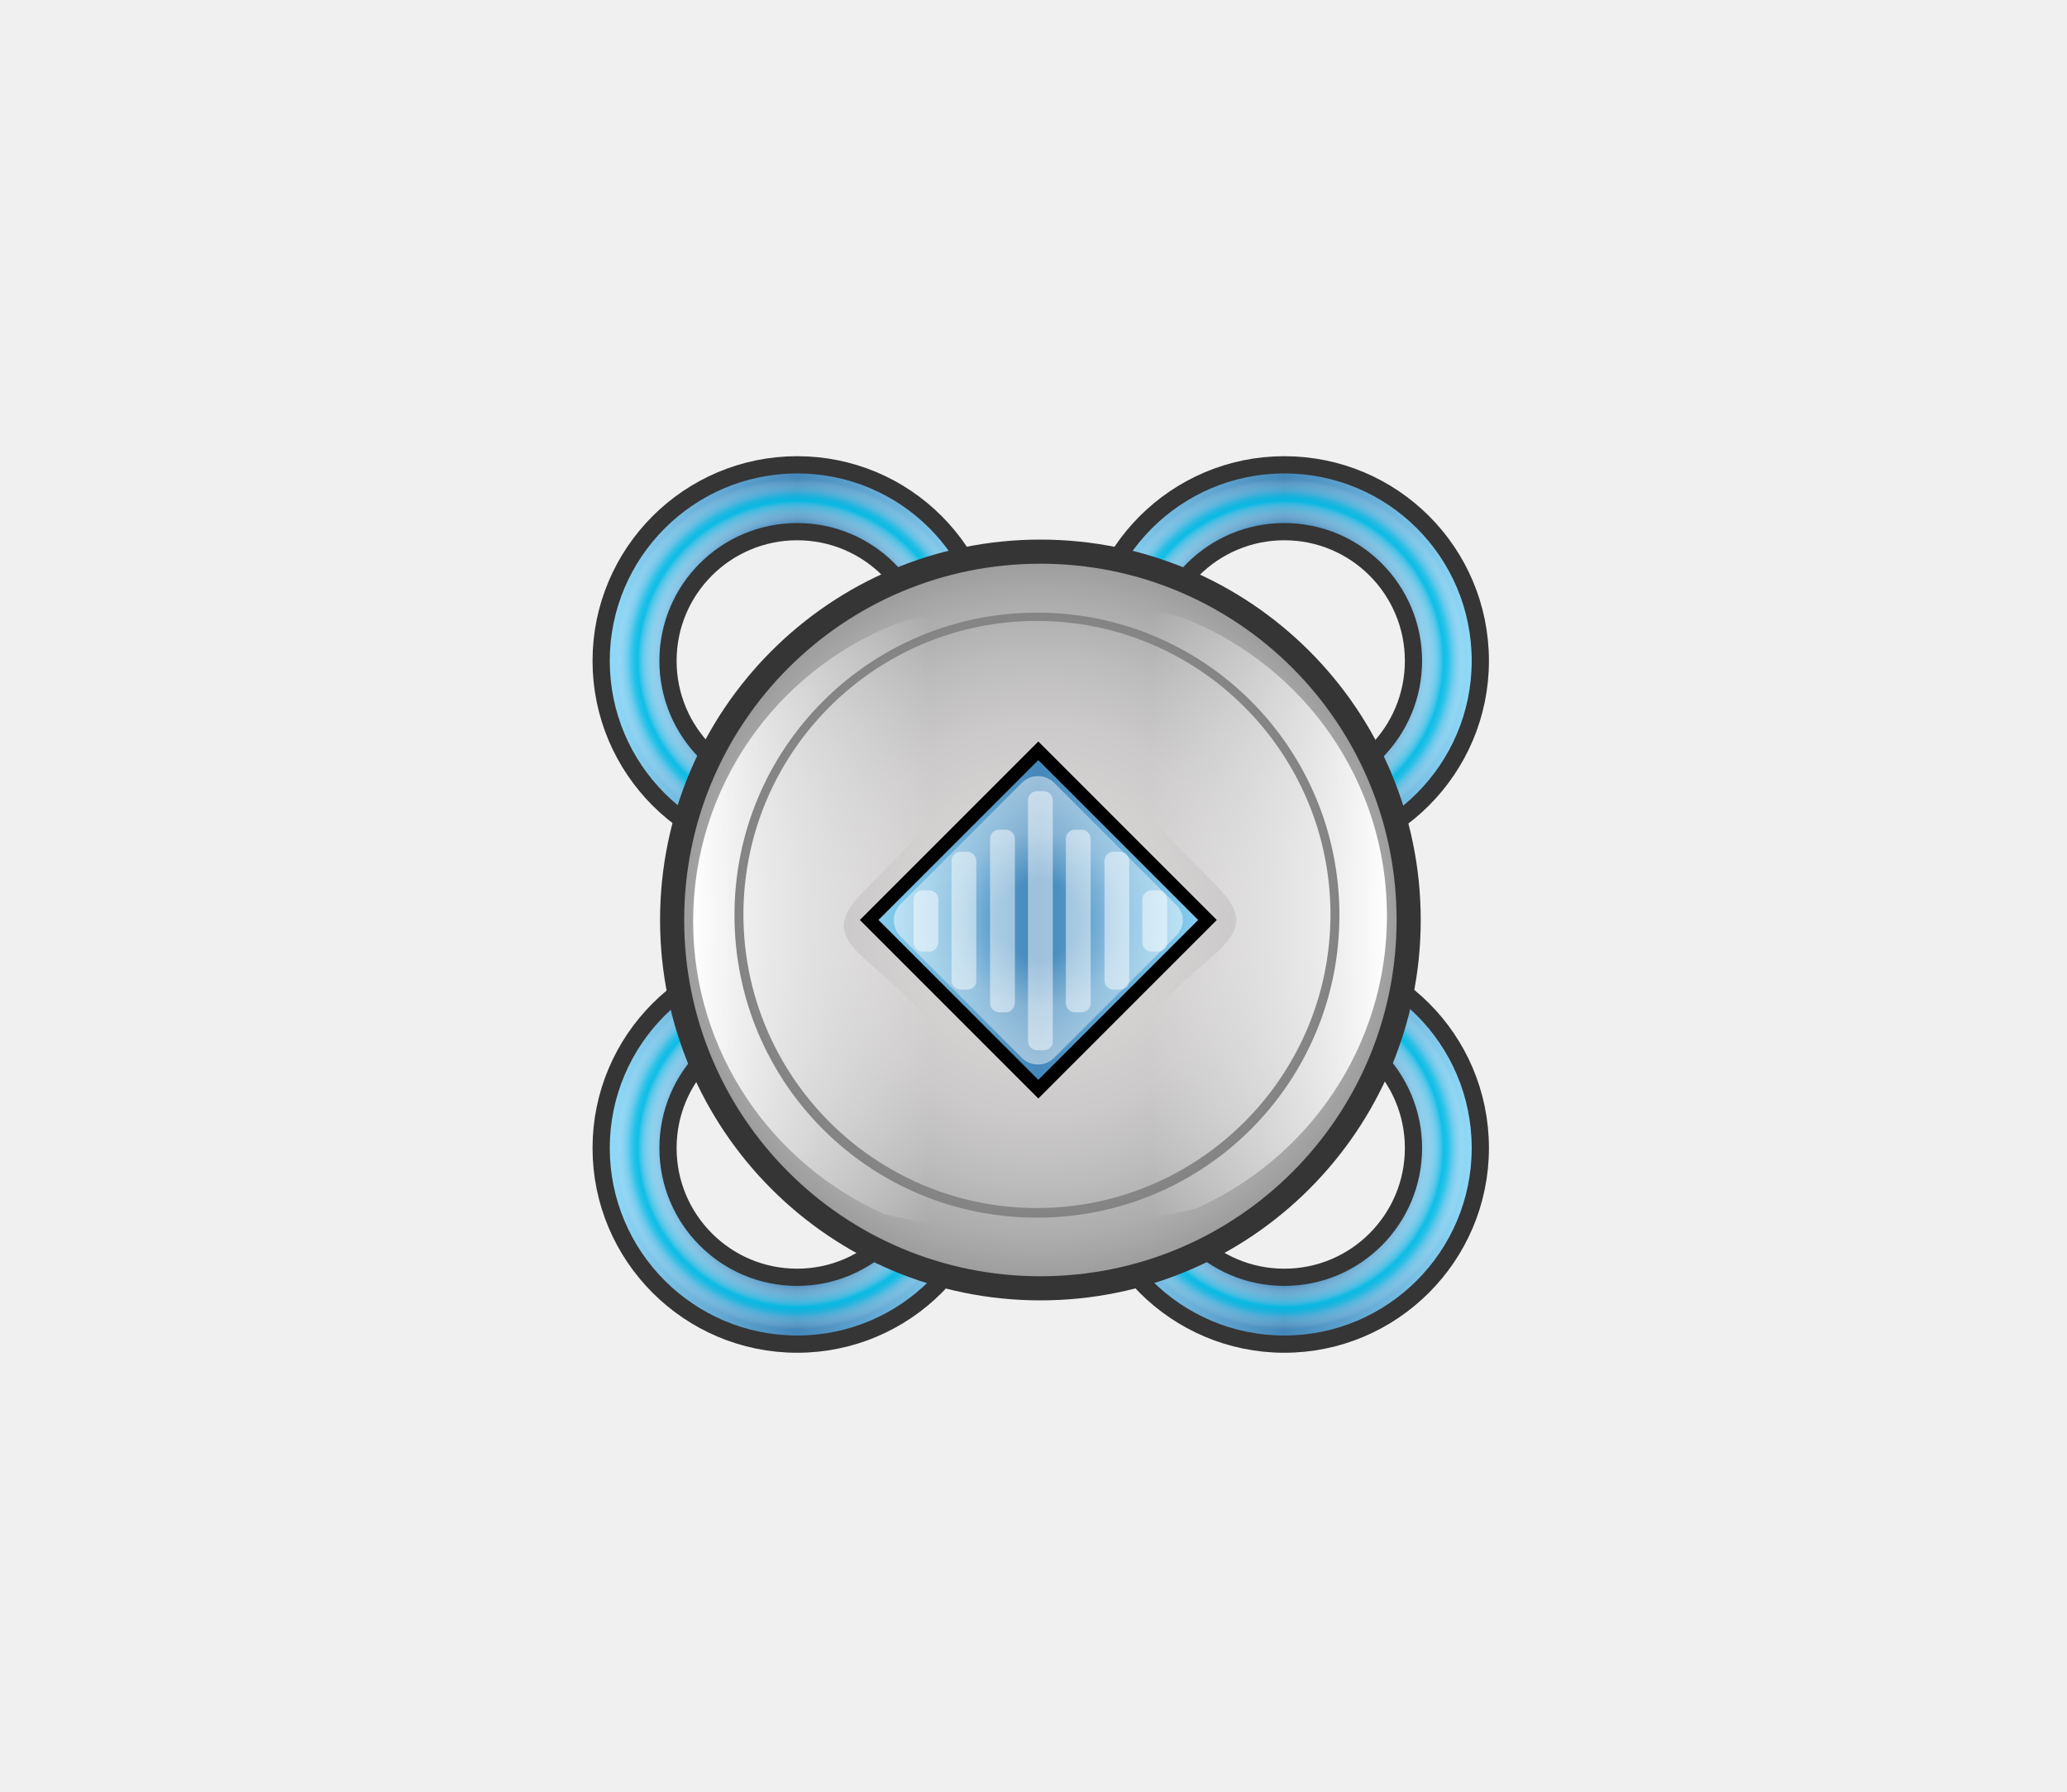
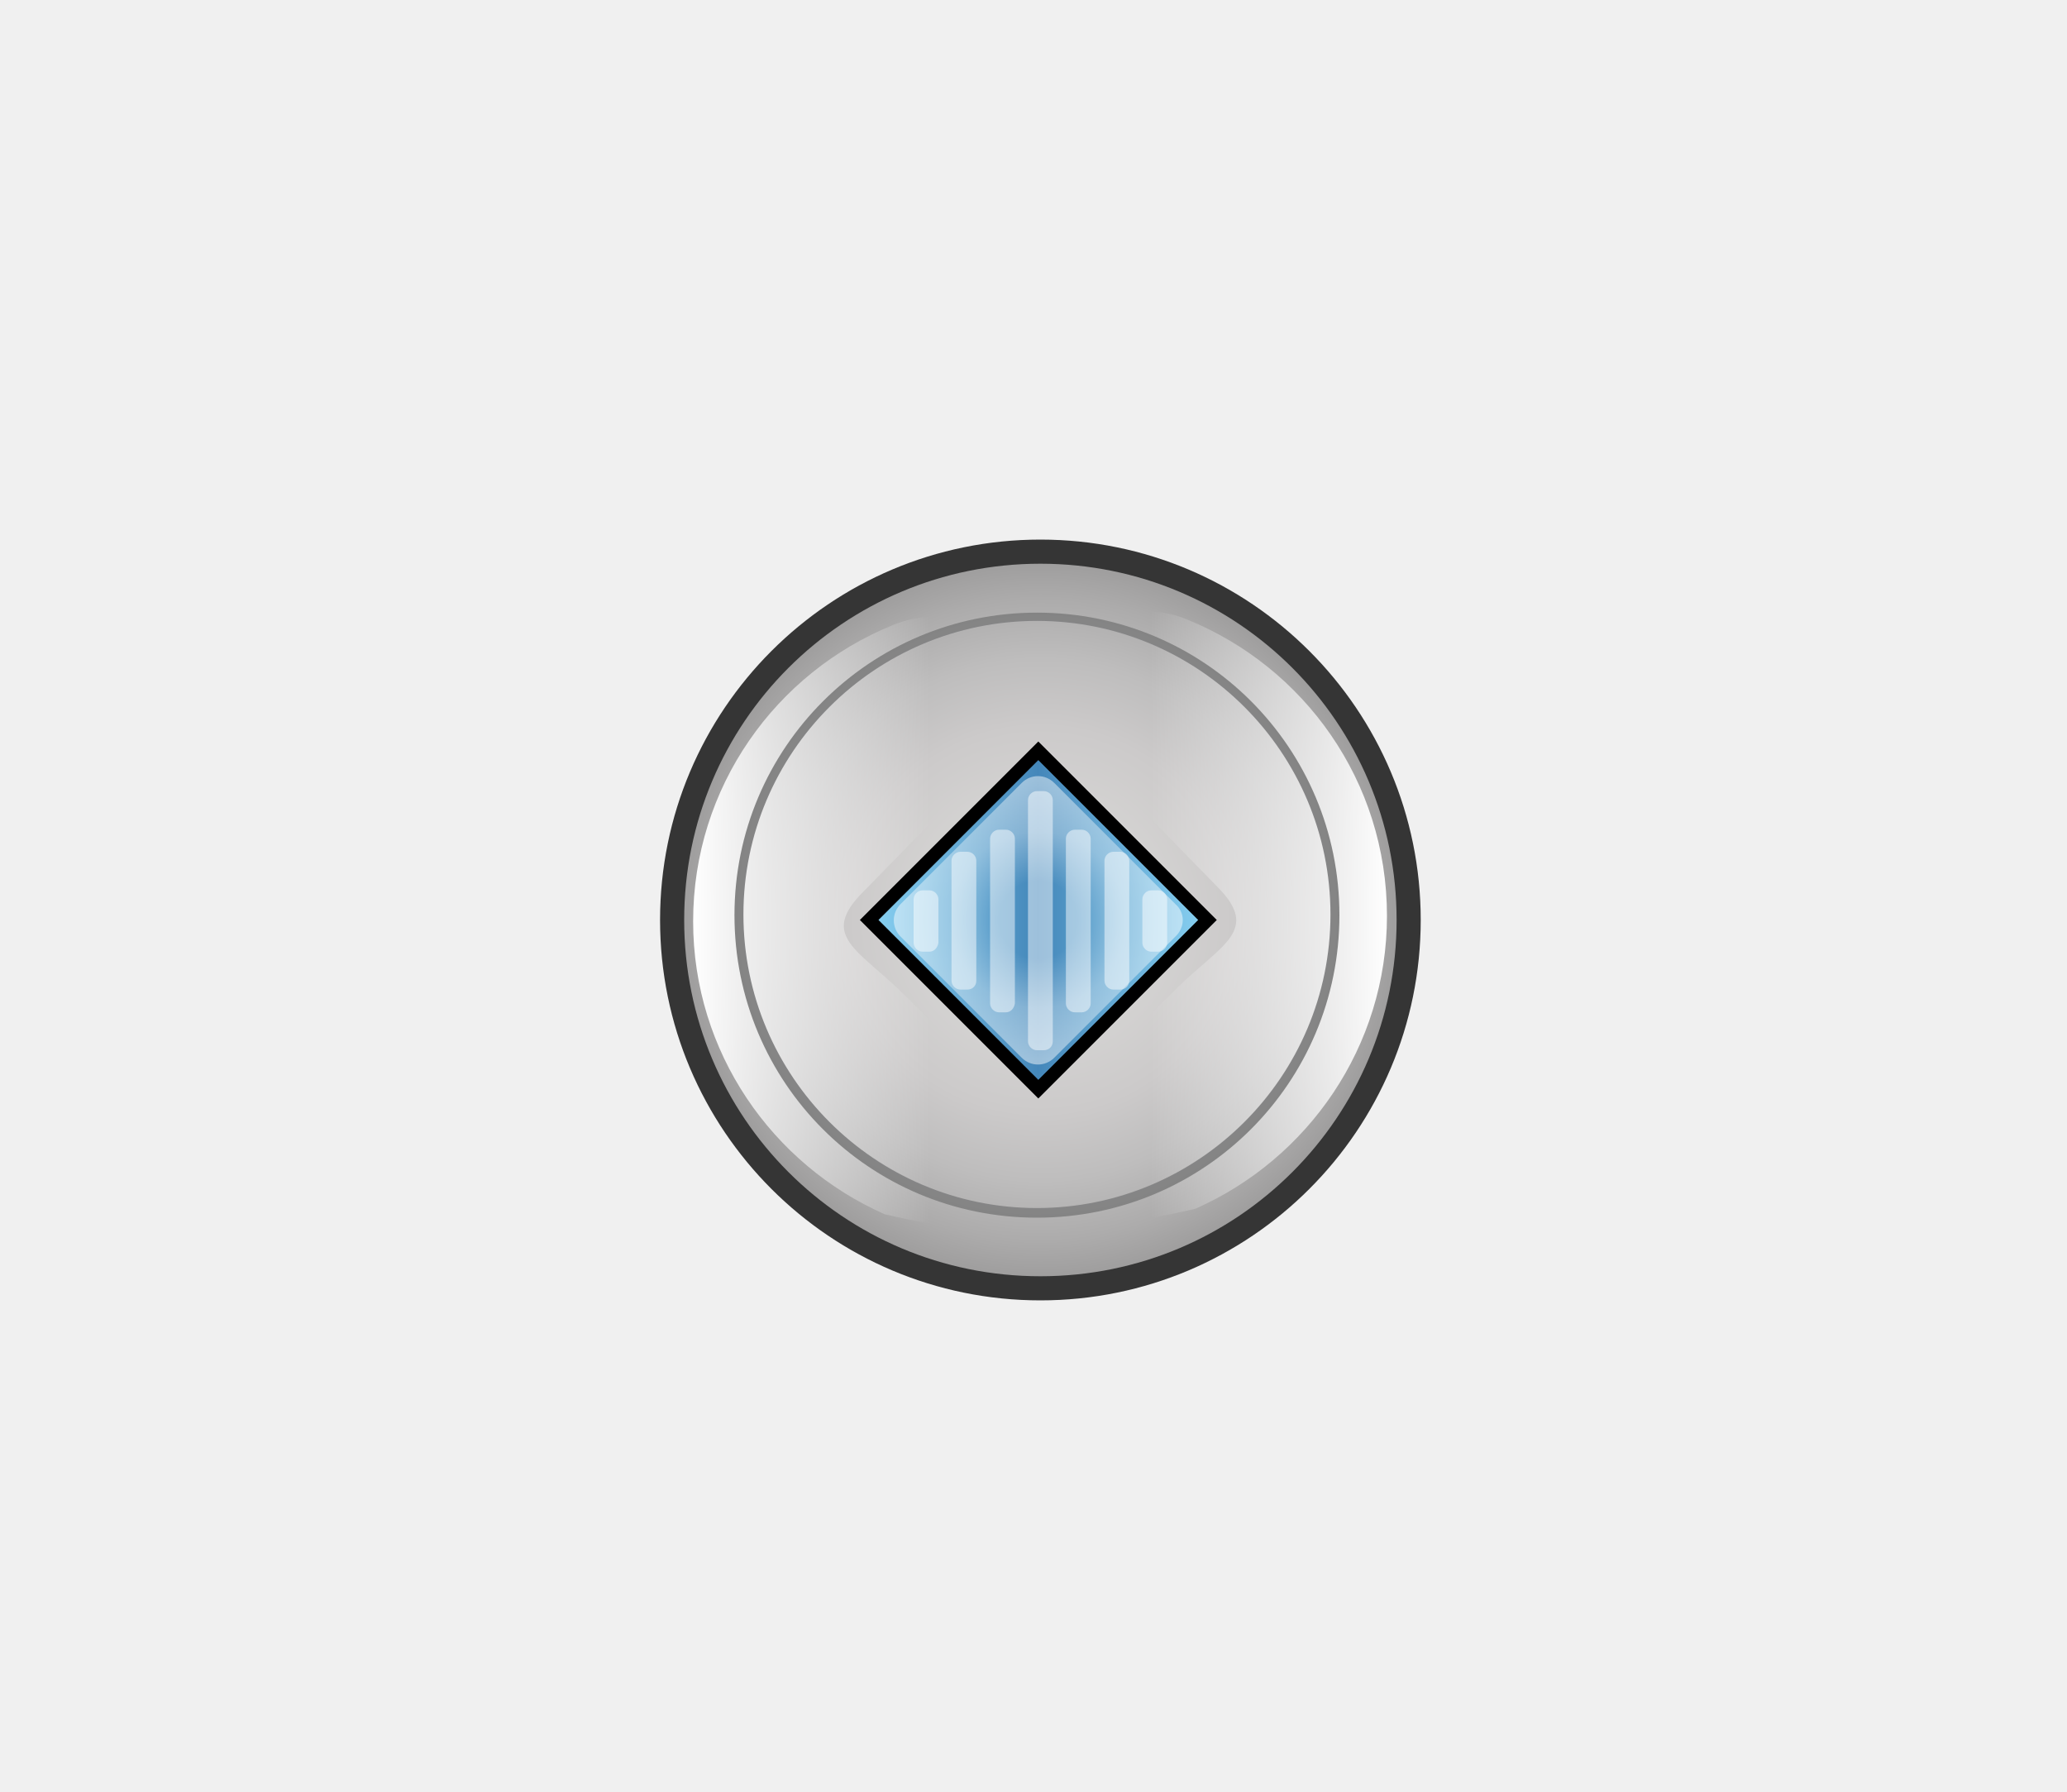
<svg xmlns="http://www.w3.org/2000/svg" version="1.0" id="Calque_126" x="0px" y="0px" width="300px" height="260px" viewBox="0 0 300 260" style="enable-background:new 0 0 300 260;" xml:space="preserve">
  <style type="text/css">
- 	.st0{fill:none;stroke:#353535;stroke-width:5;stroke-miterlimit:10;}
- 	.st1{display:none;fill:none;stroke:#FFFFFF;stroke-width:2;stroke-miterlimit:10;}
- 	.st2{fill:url(#XMLID_2_);}
- 	.st3{fill:url(#XMLID_3_);}
- 	.st4{fill:url(#XMLID_4_);}
- 	.st5{fill:url(#XMLID_5_);}
- 	.st6{fill:url(#XMLID_6_);}
- 	.st7{fill:url(#XMLID_7_);}
- 	.st8{fill:url(#XMLID_8_);}
- 	.st9{fill:url(#XMLID_9_);}
- 	.st10{fill:none;stroke:#353535;stroke-width:7;stroke-miterlimit:10;}
- 	.st11{fill:url(#XMLID_10_);}
- 	.st12{opacity:0.5;fill:url(#XMLID_11_);}
- 	.st13{fill:url(#XMLID_12_);}
- 	.st14{fill:url(#XMLID_13_);}
- 	.st15{fill:url(#XMLID_14_);}
- 	.st16{fill:url(#XMLID_15_);}
- 	.st17{opacity:0.48;fill:#FFFFFF;}
- 	.st18{display:none;fill:url(#XMLID_16_);}
+ 	.st0{display:none;}
+ 	.st1{display:inline;}
+ 	.st2{fill:none;stroke:#353535;stroke-width:5;stroke-miterlimit:10;}
+ 	.st3{display:none;fill:none;stroke:#FFFFFF;stroke-width:2;stroke-miterlimit:10;}
+ 	.st4{fill:url(#XMLID_2_);}
+ 	.st5{fill:url(#XMLID_3_);}
+ 	.st6{fill:url(#XMLID_4_);}
+ 	.st7{fill:url(#XMLID_5_);}
+ 	.st8{fill:url(#XMLID_6_);}
+ 	.st9{fill:url(#XMLID_7_);}
+ 	.st10{fill:url(#XMLID_8_);}
+ 	.st11{fill:url(#XMLID_9_);}
+ 	.st12{fill:none;stroke:#353535;stroke-width:7;stroke-miterlimit:10;}
+ 	.st13{fill:url(#XMLID_10_);}
+ 	.st14{opacity:0.5;fill:url(#XMLID_11_);}
+ 	.st15{fill:url(#XMLID_12_);}
+ 	.st16{fill:url(#XMLID_13_);}
+ 	.st17{fill:url(#XMLID_14_);}
+ 	.st18{fill:url(#XMLID_15_);}
+ 	.st19{opacity:0.48;fill:#FFFFFF;}
+ 	.st20{display:none;fill:url(#XMLID_16_);}
</style>
-   <g id="Calque_132">
-     <g id="Calque_129">
-       <path id="XMLID_735_" class="st0" d="M186.4,68.7c-15,0-27.2,12.2-27.2,27.2c0,15,12.2,27.2,27.2,27.2c15,0,27.2-12.2,27.2-27.2    C213.6,80.8,201.4,68.7,186.4,68.7z M186.4,115.9c-11.1,0-20-9-20-20c0-11.1,9-20,20-20c11.1,0,20,9,20,20    C206.4,106.9,197.5,115.9,186.4,115.9z" />
-       <path id="XMLID_317_" class="st1" d="M186.4,68.7c-15,0-27.2,12.2-27.2,27.2c0,15,12.2,27.2,27.2,27.2c15,0,27.2-12.2,27.2-27.2    C213.6,80.8,201.4,68.7,186.4,68.7z M186.4,115.9c-11.1,0-20-9-20-20c0-11.1,9-20,20-20c11.1,0,20,9,20,20    C206.4,106.9,197.5,115.9,186.4,115.9z" />
+   <g id="Calque_132" class="st0">
+     <g id="Calque_129" class="st1">
+       <path id="XMLID_735_" class="st2" d="M186.4,68.7c-15,0-27.2,12.2-27.2,27.2c0,15,12.2,27.2,27.2,27.2c15,0,27.2-12.2,27.2-27.2    C213.6,80.8,201.4,68.7,186.4,68.7z M186.4,115.9c-11.1,0-20-9-20-20c0-11.1,9-20,20-20c11.1,0,20,9,20,20    C206.4,106.9,197.5,115.9,186.4,115.9z" />
+       <path id="XMLID_317_" class="st3" d="M186.4,68.7c-15,0-27.2,12.2-27.2,27.2c0,15,12.2,27.2,27.2,27.2c15,0,27.2-12.2,27.2-27.2    C213.6,80.8,201.4,68.7,186.4,68.7z M186.4,115.9c-11.1,0-20-9-20-20c0-11.1,9-20,20-20c11.1,0,20,9,20,20    C206.4,106.9,197.5,115.9,186.4,115.9z" />
      <linearGradient id="XMLID_2_" gradientUnits="userSpaceOnUse" x1="159.245" y1="95.822" x2="213.556" y2="95.822">
        <stop offset="0" style="stop-color:#90D9F8" />
        <stop offset="0.5" style="stop-color:#4487BA" />
        <stop offset="1" style="stop-color:#90D9F8" />
      </linearGradient>
-       <path id="XMLID_736_" class="st2" d="M186.4,68.7c-15,0-27.2,12.2-27.2,27.2c0,15,12.2,27.2,27.2,27.2c15,0,27.2-12.2,27.2-27.2    C213.6,80.8,201.4,68.7,186.4,68.7z M186.4,115.9c-11.1,0-20-9-20-20c0-11.1,9-20,20-20c11.1,0,20,9,20,20    C206.4,106.9,197.5,115.9,186.4,115.9z" />
+       <path id="XMLID_736_" class="st4" d="M186.4,68.7c-15,0-27.2,12.2-27.2,27.2c0,15,12.2,27.2,27.2,27.2c15,0,27.2-12.2,27.2-27.2    C213.6,80.8,201.4,68.7,186.4,68.7z M186.4,115.9c-11.1,0-20-9-20-20c0-11.1,9-20,20-20c11.1,0,20,9,20,20    C206.4,106.9,197.5,115.9,186.4,115.9z" />
      <radialGradient id="XMLID_3_" cx="186.401" cy="95.822" r="27.155" gradientUnits="userSpaceOnUse">
        <stop offset="0.729" style="stop-color:#FFFFFF;stop-opacity:3.416718e-002" />
        <stop offset="0.78" style="stop-color:#A5DEF2;stop-opacity:0.396" />
        <stop offset="0.83" style="stop-color:#42C6E9;stop-opacity:0.741" />
        <stop offset="0.852" style="stop-color:#00BDE6;stop-opacity:0.9" />
        <stop offset="0.871" style="stop-color:#00BEE6;stop-opacity:0.759" />
        <stop offset="0.888" style="stop-color:#18C2E8;stop-opacity:0.627" />
        <stop offset="0.905" style="stop-color:#4CC7EA;stop-opacity:0.498" />
        <stop offset="0.922" style="stop-color:#73CFED;stop-opacity:0.371" />
        <stop offset="0.938" style="stop-color:#9CDBF1;stop-opacity:0.246" />
        <stop offset="0.954" style="stop-color:#C9EAF6;stop-opacity:0.123" />
        <stop offset="0.97" style="stop-color:#FEFFFF;stop-opacity:1.985490e-003" />
        <stop offset="0.97" style="stop-color:#FFFFFF;stop-opacity:9.124206e-004" />
      </radialGradient>
-       <path id="XMLID_726_" class="st3" d="M186.4,68.7c-15,0-27.2,12.2-27.2,27.2c0,15,12.2,27.2,27.2,27.2c15,0,27.2-12.2,27.2-27.2    C213.6,80.8,201.4,68.7,186.4,68.7z M186.4,115.9c-11.1,0-20-9-20-20c0-11.1,9-20,20-20c11.1,0,20,9,20,20    C206.4,106.9,197.5,115.9,186.4,115.9z" />
+       <path id="XMLID_726_" class="st5" d="M186.4,68.7c-15,0-27.2,12.2-27.2,27.2c0,15,12.2,27.2,27.2,27.2c15,0,27.2-12.2,27.2-27.2    C213.6,80.8,201.4,68.7,186.4,68.7z M186.4,115.9c-11.1,0-20-9-20-20c0-11.1,9-20,20-20c11.1,0,20,9,20,20    C206.4,106.9,197.5,115.9,186.4,115.9z" />
    </g>
-     <g id="Calque_129_-_copie_4">
-       <path id="XMLID_825_" class="st0" d="M186.4,139.4c-15,0-27.2,12.2-27.2,27.2c0,15,12.2,27.2,27.2,27.2c15,0,27.2-12.2,27.2-27.2    C213.6,151.5,201.4,139.4,186.4,139.4z M186.4,186.6c-11.1,0-20-9-20-20c0-11.1,9-20,20-20c11.1,0,20,9,20,20    C206.4,177.6,197.5,186.6,186.4,186.6z" />
-       <path id="XMLID_596_" class="st1" d="M186.4,139.4c-15,0-27.2,12.2-27.2,27.2c0,15,12.2,27.2,27.2,27.2c15,0,27.2-12.2,27.2-27.2    C213.6,151.5,201.4,139.4,186.4,139.4z M186.4,186.6c-11.1,0-20-9-20-20c0-11.1,9-20,20-20c11.1,0,20,9,20,20    C206.4,177.6,197.5,186.6,186.4,186.6z" />
+     <g id="Calque_129_-_copie_4" class="st1">
+       <path id="XMLID_825_" class="st2" d="M186.4,139.4c-15,0-27.2,12.2-27.2,27.2c0,15,12.2,27.2,27.2,27.2c15,0,27.2-12.2,27.2-27.2    C213.6,151.5,201.4,139.4,186.4,139.4z M186.4,186.6c-11.1,0-20-9-20-20c0-11.1,9-20,20-20c11.1,0,20,9,20,20    C206.4,177.6,197.5,186.6,186.4,186.6z" />
+       <path id="XMLID_596_" class="st3" d="M186.4,139.4c-15,0-27.2,12.2-27.2,27.2c0,15,12.2,27.2,27.2,27.2c15,0,27.2-12.2,27.2-27.2    C213.6,151.5,201.4,139.4,186.4,139.4z M186.4,186.6c-11.1,0-20-9-20-20c0-11.1,9-20,20-20c11.1,0,20,9,20,20    C206.4,177.6,197.5,186.6,186.4,186.6z" />
      <linearGradient id="XMLID_4_" gradientUnits="userSpaceOnUse" x1="159.245" y1="166.54" x2="213.556" y2="166.54">
        <stop offset="0" style="stop-color:#90D9F8" />
        <stop offset="0.5" style="stop-color:#4487BA" />
        <stop offset="1" style="stop-color:#90D9F8" />
      </linearGradient>
-       <path id="XMLID_364_" class="st4" d="M186.4,139.4c-15,0-27.2,12.2-27.2,27.2c0,15,12.2,27.2,27.2,27.2c15,0,27.2-12.2,27.2-27.2    C213.6,151.5,201.4,139.4,186.4,139.4z M186.4,186.6c-11.1,0-20-9-20-20c0-11.1,9-20,20-20c11.1,0,20,9,20,20    C206.4,177.6,197.5,186.6,186.4,186.6z" />
+       <path id="XMLID_364_" class="st6" d="M186.4,139.4c-15,0-27.2,12.2-27.2,27.2c0,15,12.2,27.2,27.2,27.2c15,0,27.2-12.2,27.2-27.2    C213.6,151.5,201.4,139.4,186.4,139.4z M186.4,186.6c-11.1,0-20-9-20-20c0-11.1,9-20,20-20c11.1,0,20,9,20,20    C206.4,177.6,197.5,186.6,186.4,186.6z" />
      <radialGradient id="XMLID_5_" cx="186.401" cy="166.54" r="27.155" gradientUnits="userSpaceOnUse">
        <stop offset="0.729" style="stop-color:#FFFFFF;stop-opacity:3.416718e-002" />
        <stop offset="0.78" style="stop-color:#A5DEF2;stop-opacity:0.396" />
        <stop offset="0.83" style="stop-color:#42C6E9;stop-opacity:0.741" />
        <stop offset="0.852" style="stop-color:#00BDE6;stop-opacity:0.9" />
        <stop offset="0.871" style="stop-color:#00BEE6;stop-opacity:0.759" />
        <stop offset="0.888" style="stop-color:#18C2E8;stop-opacity:0.627" />
        <stop offset="0.905" style="stop-color:#4CC7EA;stop-opacity:0.498" />
        <stop offset="0.922" style="stop-color:#73CFED;stop-opacity:0.371" />
        <stop offset="0.938" style="stop-color:#9CDBF1;stop-opacity:0.246" />
        <stop offset="0.954" style="stop-color:#C9EAF6;stop-opacity:0.123" />
        <stop offset="0.97" style="stop-color:#FEFFFF;stop-opacity:1.985490e-003" />
        <stop offset="0.97" style="stop-color:#FFFFFF;stop-opacity:9.124206e-004" />
      </radialGradient>
-       <path id="XMLID_320_" class="st5" d="M186.4,139.4c-15,0-27.2,12.2-27.2,27.2c0,15,12.2,27.2,27.2,27.2c15,0,27.2-12.2,27.2-27.2    C213.6,151.5,201.4,139.4,186.4,139.4z M186.4,186.6c-11.1,0-20-9-20-20c0-11.1,9-20,20-20c11.1,0,20,9,20,20    C206.4,177.6,197.5,186.6,186.4,186.6z" />
+       <path id="XMLID_320_" class="st7" d="M186.4,139.4c-15,0-27.2,12.2-27.2,27.2c0,15,12.2,27.2,27.2,27.2c15,0,27.2-12.2,27.2-27.2    C213.6,151.5,201.4,139.4,186.4,139.4z M186.4,186.6c-11.1,0-20-9-20-20c0-11.1,9-20,20-20c11.1,0,20,9,20,20    C206.4,177.6,197.5,186.6,186.4,186.6z" />
    </g>
  </g>
-   <g id="Calque_132_-_copie">
-     <g id="Calque_129_-_copie">
-       <path id="XMLID_855_" class="st0" d="M115.7,68.7c-15,0-27.2,12.2-27.2,27.2c0,15,12.2,27.2,27.2,27.2c15,0,27.2-12.2,27.2-27.2    C142.8,80.8,130.7,68.7,115.7,68.7z M115.7,115.9c-11.1,0-20-9-20-20c0-11.1,9-20,20-20c11.1,0,20,9,20,20    C135.7,106.9,126.7,115.9,115.7,115.9z" />
-       <path id="XMLID_852_" class="st1" d="M115.7,68.7c-15,0-27.2,12.2-27.2,27.2c0,15,12.2,27.2,27.2,27.2c15,0,27.2-12.2,27.2-27.2    C142.8,80.8,130.7,68.7,115.7,68.7z M115.7,115.9c-11.1,0-20-9-20-20c0-11.1,9-20,20-20c11.1,0,20,9,20,20    C135.7,106.9,126.7,115.9,115.7,115.9z" />
+   <g id="Calque_132_-_copie" class="st0">
+     <g id="Calque_129_-_copie" class="st1">
+       <path id="XMLID_855_" class="st2" d="M115.7,68.7c-15,0-27.2,12.2-27.2,27.2c0,15,12.2,27.2,27.2,27.2c15,0,27.2-12.2,27.2-27.2    C142.8,80.8,130.7,68.7,115.7,68.7z M115.7,115.9c-11.1,0-20-9-20-20c0-11.1,9-20,20-20c11.1,0,20,9,20,20    C135.7,106.9,126.7,115.9,115.7,115.9z" />
+       <path id="XMLID_852_" class="st3" d="M115.7,68.7c-15,0-27.2,12.2-27.2,27.2c0,15,12.2,27.2,27.2,27.2c15,0,27.2-12.2,27.2-27.2    C142.8,80.8,130.7,68.7,115.7,68.7z M115.7,115.9c-11.1,0-20-9-20-20c0-11.1,9-20,20-20c11.1,0,20,9,20,20    C135.7,106.9,126.7,115.9,115.7,115.9z" />
      <linearGradient id="XMLID_6_" gradientUnits="userSpaceOnUse" x1="88.528" y1="95.822" x2="142.838" y2="95.822">
        <stop offset="0" style="stop-color:#90D9F8" />
        <stop offset="0.5" style="stop-color:#4487BA" />
        <stop offset="1" style="stop-color:#90D9F8" />
      </linearGradient>
-       <path id="XMLID_849_" class="st6" d="M115.7,68.7c-15,0-27.2,12.2-27.2,27.2c0,15,12.2,27.2,27.2,27.2c15,0,27.2-12.2,27.2-27.2    C142.8,80.8,130.7,68.7,115.7,68.7z M115.7,115.9c-11.1,0-20-9-20-20c0-11.1,9-20,20-20c11.1,0,20,9,20,20    C135.7,106.9,126.7,115.9,115.7,115.9z" />
+       <path id="XMLID_849_" class="st8" d="M115.7,68.7c-15,0-27.2,12.2-27.2,27.2c0,15,12.2,27.2,27.2,27.2c15,0,27.2-12.2,27.2-27.2    C142.8,80.8,130.7,68.7,115.7,68.7z M115.7,115.9c-11.1,0-20-9-20-20c0-11.1,9-20,20-20c11.1,0,20,9,20,20    C135.7,106.9,126.7,115.9,115.7,115.9z" />
      <radialGradient id="XMLID_7_" cx="115.683" cy="95.822" r="27.155" gradientUnits="userSpaceOnUse">
        <stop offset="0.729" style="stop-color:#FFFFFF;stop-opacity:3.416718e-002" />
        <stop offset="0.78" style="stop-color:#A5DEF2;stop-opacity:0.396" />
        <stop offset="0.83" style="stop-color:#42C6E9;stop-opacity:0.741" />
        <stop offset="0.852" style="stop-color:#00BDE6;stop-opacity:0.9" />
        <stop offset="0.871" style="stop-color:#00BEE6;stop-opacity:0.759" />
        <stop offset="0.888" style="stop-color:#18C2E8;stop-opacity:0.627" />
        <stop offset="0.905" style="stop-color:#4CC7EA;stop-opacity:0.498" />
        <stop offset="0.922" style="stop-color:#73CFED;stop-opacity:0.371" />
        <stop offset="0.938" style="stop-color:#9CDBF1;stop-opacity:0.246" />
        <stop offset="0.954" style="stop-color:#C9EAF6;stop-opacity:0.123" />
        <stop offset="0.97" style="stop-color:#FEFFFF;stop-opacity:1.985490e-003" />
        <stop offset="0.97" style="stop-color:#FFFFFF;stop-opacity:9.124206e-004" />
      </radialGradient>
-       <path id="XMLID_846_" class="st7" d="M115.7,68.7c-15,0-27.2,12.2-27.2,27.2c0,15,12.2,27.2,27.2,27.2c15,0,27.2-12.2,27.2-27.2    C142.8,80.8,130.7,68.7,115.7,68.7z M115.7,115.9c-11.1,0-20-9-20-20c0-11.1,9-20,20-20c11.1,0,20,9,20,20    C135.7,106.9,126.7,115.9,115.7,115.9z" />
+       <path id="XMLID_846_" class="st9" d="M115.7,68.7c-15,0-27.2,12.2-27.2,27.2c0,15,12.2,27.2,27.2,27.2c15,0,27.2-12.2,27.2-27.2    C142.8,80.8,130.7,68.7,115.7,68.7z M115.7,115.9c-11.1,0-20-9-20-20c0-11.1,9-20,20-20c11.1,0,20,9,20,20    C135.7,106.9,126.7,115.9,115.7,115.9z" />
    </g>
-     <g id="Calque_129_-_copie_5">
-       <path id="XMLID_868_" class="st0" d="M115.7,139.4c-15,0-27.2,12.2-27.2,27.2c0,15,12.2,27.2,27.2,27.2c15,0,27.2-12.2,27.2-27.2    C142.8,151.5,130.7,139.4,115.7,139.4z M115.7,186.6c-11.1,0-20-9-20-20c0-11.1,9-20,20-20c11.1,0,20,9,20,20    C135.7,177.6,126.7,186.6,115.7,186.6z" />
-       <path id="XMLID_865_" class="st1" d="M115.7,139.4c-15,0-27.2,12.2-27.2,27.2c0,15,12.2,27.2,27.2,27.2c15,0,27.2-12.2,27.2-27.2    C142.8,151.5,130.7,139.4,115.7,139.4z M115.7,186.6c-11.1,0-20-9-20-20c0-11.1,9-20,20-20c11.1,0,20,9,20,20    C135.7,177.6,126.7,186.6,115.7,186.6z" />
+     <g id="Calque_129_-_copie_5" class="st1">
+       <path id="XMLID_868_" class="st2" d="M115.7,139.4c-15,0-27.2,12.2-27.2,27.2c0,15,12.2,27.2,27.2,27.2c15,0,27.2-12.2,27.2-27.2    C142.8,151.5,130.7,139.4,115.7,139.4z M115.7,186.6c-11.1,0-20-9-20-20c0-11.1,9-20,20-20c11.1,0,20,9,20,20    C135.7,177.6,126.7,186.6,115.7,186.6z" />
+       <path id="XMLID_865_" class="st3" d="M115.7,139.4c-15,0-27.2,12.2-27.2,27.2c0,15,12.2,27.2,27.2,27.2c15,0,27.2-12.2,27.2-27.2    C142.8,151.5,130.7,139.4,115.7,139.4z M115.7,186.6c-11.1,0-20-9-20-20c0-11.1,9-20,20-20c11.1,0,20,9,20,20    C135.7,177.6,126.7,186.6,115.7,186.6z" />
      <linearGradient id="XMLID_8_" gradientUnits="userSpaceOnUse" x1="88.528" y1="166.54" x2="142.838" y2="166.54">
        <stop offset="0" style="stop-color:#90D9F8" />
        <stop offset="0.5" style="stop-color:#4487BA" />
        <stop offset="1" style="stop-color:#90D9F8" />
      </linearGradient>
-       <path id="XMLID_862_" class="st8" d="M115.7,139.4c-15,0-27.2,12.2-27.2,27.2c0,15,12.2,27.2,27.2,27.2c15,0,27.2-12.2,27.2-27.2    C142.8,151.5,130.7,139.4,115.7,139.4z M115.7,186.6c-11.1,0-20-9-20-20c0-11.1,9-20,20-20c11.1,0,20,9,20,20    C135.7,177.6,126.7,186.6,115.7,186.6z" />
+       <path id="XMLID_862_" class="st10" d="M115.7,139.4c-15,0-27.2,12.2-27.2,27.2c0,15,12.2,27.2,27.2,27.2c15,0,27.2-12.2,27.2-27.2    C142.8,151.5,130.7,139.4,115.7,139.4z M115.7,186.6c-11.1,0-20-9-20-20c0-11.1,9-20,20-20c11.1,0,20,9,20,20    C135.7,177.6,126.7,186.6,115.7,186.6z" />
      <radialGradient id="XMLID_9_" cx="115.683" cy="166.54" r="27.155" gradientUnits="userSpaceOnUse">
        <stop offset="0.729" style="stop-color:#FFFFFF;stop-opacity:3.416718e-002" />
        <stop offset="0.78" style="stop-color:#A5DEF2;stop-opacity:0.396" />
        <stop offset="0.83" style="stop-color:#42C6E9;stop-opacity:0.741" />
        <stop offset="0.852" style="stop-color:#00BDE6;stop-opacity:0.9" />
        <stop offset="0.871" style="stop-color:#00BEE6;stop-opacity:0.759" />
        <stop offset="0.888" style="stop-color:#18C2E8;stop-opacity:0.627" />
        <stop offset="0.905" style="stop-color:#4CC7EA;stop-opacity:0.498" />
        <stop offset="0.922" style="stop-color:#73CFED;stop-opacity:0.371" />
        <stop offset="0.938" style="stop-color:#9CDBF1;stop-opacity:0.246" />
        <stop offset="0.954" style="stop-color:#C9EAF6;stop-opacity:0.123" />
        <stop offset="0.97" style="stop-color:#FEFFFF;stop-opacity:1.985490e-003" />
        <stop offset="0.97" style="stop-color:#FFFFFF;stop-opacity:9.124206e-004" />
      </radialGradient>
-       <path id="XMLID_859_" class="st9" d="M115.7,139.4c-15,0-27.2,12.2-27.2,27.2c0,15,12.2,27.2,27.2,27.2c15,0,27.2-12.2,27.2-27.2    C142.8,151.5,130.7,139.4,115.7,139.4z M115.7,186.6c-11.1,0-20-9-20-20c0-11.1,9-20,20-20c11.1,0,20,9,20,20    C135.7,177.6,126.7,186.6,115.7,186.6z" />
+       <path id="XMLID_859_" class="st11" d="M115.7,139.4c-15,0-27.2,12.2-27.2,27.2c0,15,12.2,27.2,27.2,27.2c15,0,27.2-12.2,27.2-27.2    C142.8,151.5,130.7,139.4,115.7,139.4z M115.7,186.6c-11.1,0-20-9-20-20c0-11.1,9-20,20-20c11.1,0,20,9,20,20    C135.7,177.6,126.7,186.6,115.7,186.6z" />
    </g>
  </g>
  <g id="Calque_133">
-     <circle id="XMLID_278_" class="st10" cx="151" cy="133.5" r="51.7" />
+     <circle id="XMLID_278_" class="st12" cx="151" cy="133.5" r="51.7" />
  </g>
  <g id="factory">
    <linearGradient id="XMLID_10_" gradientUnits="userSpaceOnUse" x1="123.613" y1="133.483" x2="177.745" y2="133.483">
      <stop offset="0" style="stop-color:#90D9F8" />
      <stop offset="0.5" style="stop-color:#4487BA" />
      <stop offset="1" style="stop-color:#90D9F8" />
    </linearGradient>
-     <rect id="XMLID_119_" x="123.6" y="106.4" class="st11" width="54.1" height="54.1" />
+     <rect id="XMLID_119_" x="123.6" y="106.4" class="st13" width="54.1" height="54.1" />
    <radialGradient id="XMLID_11_" cx="150.679" cy="133.483" r="20.968" gradientUnits="userSpaceOnUse">
      <stop offset="0.269" style="stop-color:#FFFFFF;stop-opacity:0" />
      <stop offset="0.611" style="stop-color:#FFFFFF;stop-opacity:0.651" />
      <stop offset="1" style="stop-color:#FFFFFF;stop-opacity:0.95" />
    </radialGradient>
-     <path id="XMLID_117_" class="st12" d="M170.7,135.8L153,153.5c-1.3,1.3-3.4,1.3-4.7,0l-17.6-17.6c-1.3-1.3-1.3-3.4,0-4.7l17.6-17.6   c1.3-1.3,3.4-1.3,4.7,0l17.6,17.6C172,132.4,172,134.5,170.7,135.8z" />
+     <path id="XMLID_117_" class="st14" d="M170.7,135.8L153,153.5c-1.3,1.3-3.4,1.3-4.7,0l-17.6-17.6c-1.3-1.3-1.3-3.4,0-4.7l17.6-17.6   c1.3-1.3,3.4-1.3,4.7,0l17.6,17.6C172,132.4,172,134.5,170.7,135.8z" />
    <path id="XMLID_125_" d="M151,87.2c-25.6,0-46.3,20.7-46.3,46.3c0,25.6,20.7,46.3,46.3,46.3c25.6,0,46.3-20.7,46.3-46.3   C197.3,107.9,176.6,87.2,151,87.2z M150.7,156.7l-23.2-23.2l23.2-23.2l23.2,23.2L150.7,156.7z" />
    <radialGradient id="XMLID_12_" cx="151.006" cy="133.483" r="51.697" gradientUnits="userSpaceOnUse">
      <stop offset="0" style="stop-color:#D6D5D5" />
      <stop offset="0.321" style="stop-color:#D4D3D2" />
      <stop offset="0.542" style="stop-color:#CCCACA" />
      <stop offset="0.732" style="stop-color:#BEBDBD" />
      <stop offset="0.903" style="stop-color:#ACABAB" />
      <stop offset="1" style="stop-color:#9F9E9E" />
    </radialGradient>
-     <path id="XMLID_124_" class="st13" d="M151,81.8c-28.6,0-51.7,23.1-51.7,51.7c0,28.6,23.1,51.7,51.7,51.7   c28.6,0,51.7-23.1,51.7-51.7C202.7,104.9,179.6,81.8,151,81.8z M150.7,159.4l-25.9-25.9l25.9-25.9l25.9,25.9L150.7,159.4z" />
+     <path id="XMLID_124_" class="st15" d="M151,81.8c-28.6,0-51.7,23.1-51.7,51.7c0,28.6,23.1,51.7,51.7,51.7   c28.6,0,51.7-23.1,51.7-51.7C202.7,104.9,179.6,81.8,151,81.8z M150.7,159.4l-25.9-25.9l25.9-25.9l25.9,25.9L150.7,159.4z" />
    <linearGradient id="XMLID_13_" gradientUnits="userSpaceOnUse" x1="100.532" y1="133.561" x2="152.266" y2="133.561">
      <stop offset="0" style="stop-color:#FFFFFF" />
      <stop offset="0.665" style="stop-color:#FFFFFF;stop-opacity:0" />
    </linearGradient>
-     <path id="XMLID_832_" class="st14" d="M151.9,172.8c1.2-5.8-0.7-9.4-5-13.4l-1.2-0.7l-14.3-14.2c-6.7-6.7-12.7-8.6-6-15.2   l20.3-20.8l0,0c3.9-3.8,6.7-7.3,5.9-12.7c-1.5-10.1-4.3-6.5-15.9-6.3c-2.1,0-4.2,0.4-6.1,1.2c-17,6.9-29,23.5-29,43   c0,19,11.5,35.3,27.8,42.5c2.1,0.5,4.1,0.9,6.2,1.3C146.4,177.8,150,181.6,151.9,172.8z" />
+     <path id="XMLID_832_" class="st16" d="M151.9,172.8c1.2-5.8-0.7-9.4-5-13.4l-1.2-0.7l-14.3-14.2c-6.7-6.7-12.7-8.6-6-15.2   l20.3-20.8l0,0c3.9-3.8,6.7-7.3,5.9-12.7c-1.5-10.1-4.3-6.5-15.9-6.3c-2.1,0-4.2,0.4-6.1,1.2c-17,6.9-29,23.5-29,43   c0,19,11.5,35.3,27.8,42.5c2.1,0.5,4.1,0.9,6.2,1.3C146.4,177.8,150,181.6,151.9,172.8z" />
    <linearGradient id="XMLID_14_" gradientUnits="userSpaceOnUse" x1="459.124" y1="132.762" x2="510.858" y2="132.762" gradientTransform="matrix(-1 0 0 1 660.5129 0)">
      <stop offset="0" style="stop-color:#FFFFFF" />
      <stop offset="0.665" style="stop-color:#FFFFFF;stop-opacity:0" />
    </linearGradient>
-     <path id="XMLID_131_" class="st15" d="M150,172c-1.2-5.8,0.7-9.4,5-13.4l1.2-0.7l14.3-14.2c6.7-6.7,12.7-8.6,6-15.2l-20.3-20.8l0,0   c-3.9-3.8-6.7-7.3-5.9-12.7c1.5-10.1,4.3-6.5,15.9-6.3c2.1,0,4.2,0.4,6.1,1.2c17,6.9,29,23.5,29,43c0,19-11.5,35.3-27.8,42.5   c-2.1,0.5-4.1,0.9-6.2,1.3C155.5,177,151.9,180.8,150,172z" />
+     <path id="XMLID_131_" class="st17" d="M150,172c-1.2-5.8,0.7-9.4,5-13.4l1.2-0.7l14.3-14.2c6.7-6.7,12.7-8.6,6-15.2l-20.3-20.8l0,0   c-3.9-3.8-6.7-7.3-5.9-12.7c1.5-10.1,4.3-6.5,15.9-6.3c2.1,0,4.2,0.4,6.1,1.2c17,6.9,29,23.5,29,43c0,19-11.5,35.3-27.8,42.5   c-2.1,0.5-4.1,0.9-6.2,1.3C155.5,177,151.9,180.8,150,172z" />
    <radialGradient id="XMLID_15_" cx="150.545" cy="132.762" r="43.885" gradientUnits="userSpaceOnUse">
      <stop offset="0" style="stop-color:#959698" />
      <stop offset="0.321" style="stop-color:#959697" />
      <stop offset="0.542" style="stop-color:#939494" />
      <stop offset="0.732" style="stop-color:#8F9090" />
      <stop offset="0.903" style="stop-color:#89898A" />
      <stop offset="1" style="stop-color:#848484" />
    </radialGradient>
-     <path id="XMLID_824_" class="st16" d="M150.5,88.9c-24.2,0-43.9,19.6-43.9,43.9s19.6,43.9,43.9,43.9s43.9-19.6,43.9-43.9   S174.8,88.9,150.5,88.9z M150.5,175.3c-23.5,0-42.6-19.1-42.6-42.6s19.1-42.6,42.6-42.6s42.6,19.1,42.6,42.6S174,175.3,150.5,175.3   z" />
+     <path id="XMLID_824_" class="st18" d="M150.5,88.9c-24.2,0-43.9,19.6-43.9,43.9s19.6,43.9,43.9,43.9s43.9-19.6,43.9-43.9   S174.8,88.9,150.5,88.9z M150.5,175.3c-23.5,0-42.6-19.1-42.6-42.6s19.1-42.6,42.6-42.6s42.6,19.1,42.6,42.6S174,175.3,150.5,175.3   z" />
    <g id="Calque_131">
-       <path id="XMLID_130_" class="st17" d="M151.5,152.4h-1c-0.7,0-1.3-0.6-1.3-1.3v-35c0-0.7,0.6-1.3,1.3-1.3h1c0.7,0,1.3,0.6,1.3,1.3    v35C152.8,151.9,152.2,152.4,151.5,152.4z" />
-       <path id="XMLID_127_" class="st17" d="M157,146.9h-1c-0.7,0-1.3-0.6-1.3-1.3v-23.9c0-0.7,0.6-1.3,1.3-1.3h1c0.7,0,1.3,0.6,1.3,1.3    v23.9C158.3,146.3,157.7,146.9,157,146.9z" />
-       <path id="XMLID_216_" class="st17" d="M162.6,143.6h-1c-0.7,0-1.3-0.6-1.3-1.3v-17.4c0-0.7,0.6-1.3,1.3-1.3h1    c0.7,0,1.3,0.6,1.3,1.3v17.4C163.9,143.1,163.3,143.6,162.6,143.6z" />
-       <path id="XMLID_275_" class="st17" d="M168.1,138.1h-1c-0.7,0-1.3-0.6-1.3-1.3v-6.3c0-0.7,0.6-1.3,1.3-1.3h1    c0.7,0,1.3,0.6,1.3,1.3v6.3C169.4,137.5,168.8,138.1,168.1,138.1z" />
-       <path id="XMLID_118_" class="st17" d="M146,146.9h-1c-0.7,0-1.3-0.6-1.3-1.3v-23.9c0-0.7,0.6-1.3,1.3-1.3h1c0.7,0,1.3,0.6,1.3,1.3    v23.9C147.2,146.3,146.7,146.9,146,146.9z" />
-       <path id="XMLID_120_" class="st17" d="M140.4,143.6h-1c-0.7,0-1.3-0.6-1.3-1.3v-17.4c0-0.7,0.6-1.3,1.3-1.3h1    c0.7,0,1.3,0.6,1.3,1.3v17.4C141.7,143.1,141.1,143.6,140.4,143.6z" />
-       <path id="XMLID_122_" class="st17" d="M134.9,138.1h-1c-0.7,0-1.3-0.6-1.3-1.3v-6.3c0-0.7,0.6-1.3,1.3-1.3h1    c0.7,0,1.3,0.6,1.3,1.3v6.3C136.1,137.5,135.6,138.1,134.9,138.1z" />
+       <path id="XMLID_130_" class="st19" d="M151.5,152.4h-1c-0.7,0-1.3-0.6-1.3-1.3v-35c0-0.7,0.6-1.3,1.3-1.3h1c0.7,0,1.3,0.6,1.3,1.3    v35C152.8,151.9,152.2,152.4,151.5,152.4z" />
+       <path id="XMLID_127_" class="st19" d="M157,146.9h-1c-0.7,0-1.3-0.6-1.3-1.3v-23.9c0-0.7,0.6-1.3,1.3-1.3h1c0.7,0,1.3,0.6,1.3,1.3    v23.9C158.3,146.3,157.7,146.9,157,146.9z" />
+       <path id="XMLID_216_" class="st19" d="M162.6,143.6h-1c-0.7,0-1.3-0.6-1.3-1.3v-17.4c0-0.7,0.6-1.3,1.3-1.3h1    c0.7,0,1.3,0.6,1.3,1.3v17.4C163.9,143.1,163.3,143.6,162.6,143.6z" />
+       <path id="XMLID_275_" class="st19" d="M168.1,138.1h-1c-0.7,0-1.3-0.6-1.3-1.3v-6.3c0-0.7,0.6-1.3,1.3-1.3h1    c0.7,0,1.3,0.6,1.3,1.3v6.3C169.4,137.5,168.8,138.1,168.1,138.1z" />
+       <path id="XMLID_118_" class="st19" d="M146,146.9h-1c-0.7,0-1.3-0.6-1.3-1.3v-23.9c0-0.7,0.6-1.3,1.3-1.3h1c0.7,0,1.3,0.6,1.3,1.3    v23.9C147.2,146.3,146.7,146.9,146,146.9z" />
+       <path id="XMLID_120_" class="st19" d="M140.4,143.6h-1c-0.7,0-1.3-0.6-1.3-1.3v-17.4c0-0.7,0.6-1.3,1.3-1.3h1    c0.7,0,1.3,0.6,1.3,1.3v17.4C141.7,143.1,141.1,143.6,140.4,143.6z" />
+       <path id="XMLID_122_" class="st19" d="M134.9,138.1h-1c-0.7,0-1.3-0.6-1.3-1.3v-6.3c0-0.7,0.6-1.3,1.3-1.3h1    c0.7,0,1.3,0.6,1.3,1.3v6.3C136.1,137.5,135.6,138.1,134.9,138.1z" />
    </g>
-     <radialGradient id="XMLID_16_" cx="150.713" cy="133.483" r="35.687" gradientUnits="userSpaceOnUse">
+     <radialGradient id="XMLID_16_" cx="150.713" cy="133.483" r="46.314" gradientUnits="userSpaceOnUse">
      <stop offset="0" style="stop-color:#00B1E6" />
      <stop offset="6.025976e-002" style="stop-color:#00B1E7;stop-opacity:0.94" />
      <stop offset="1" style="stop-color:#00B2F0;stop-opacity:0" />
    </radialGradient>
-     <circle id="XMLID_276_" class="st18" cx="150.7" cy="133.5" r="35.7" />
+     <circle id="XMLID_276_" class="st20" cx="150.7" cy="133.5" r="46.3" />
  </g>
  <g id="Calque_124_-_copie">
</g>
</svg>
